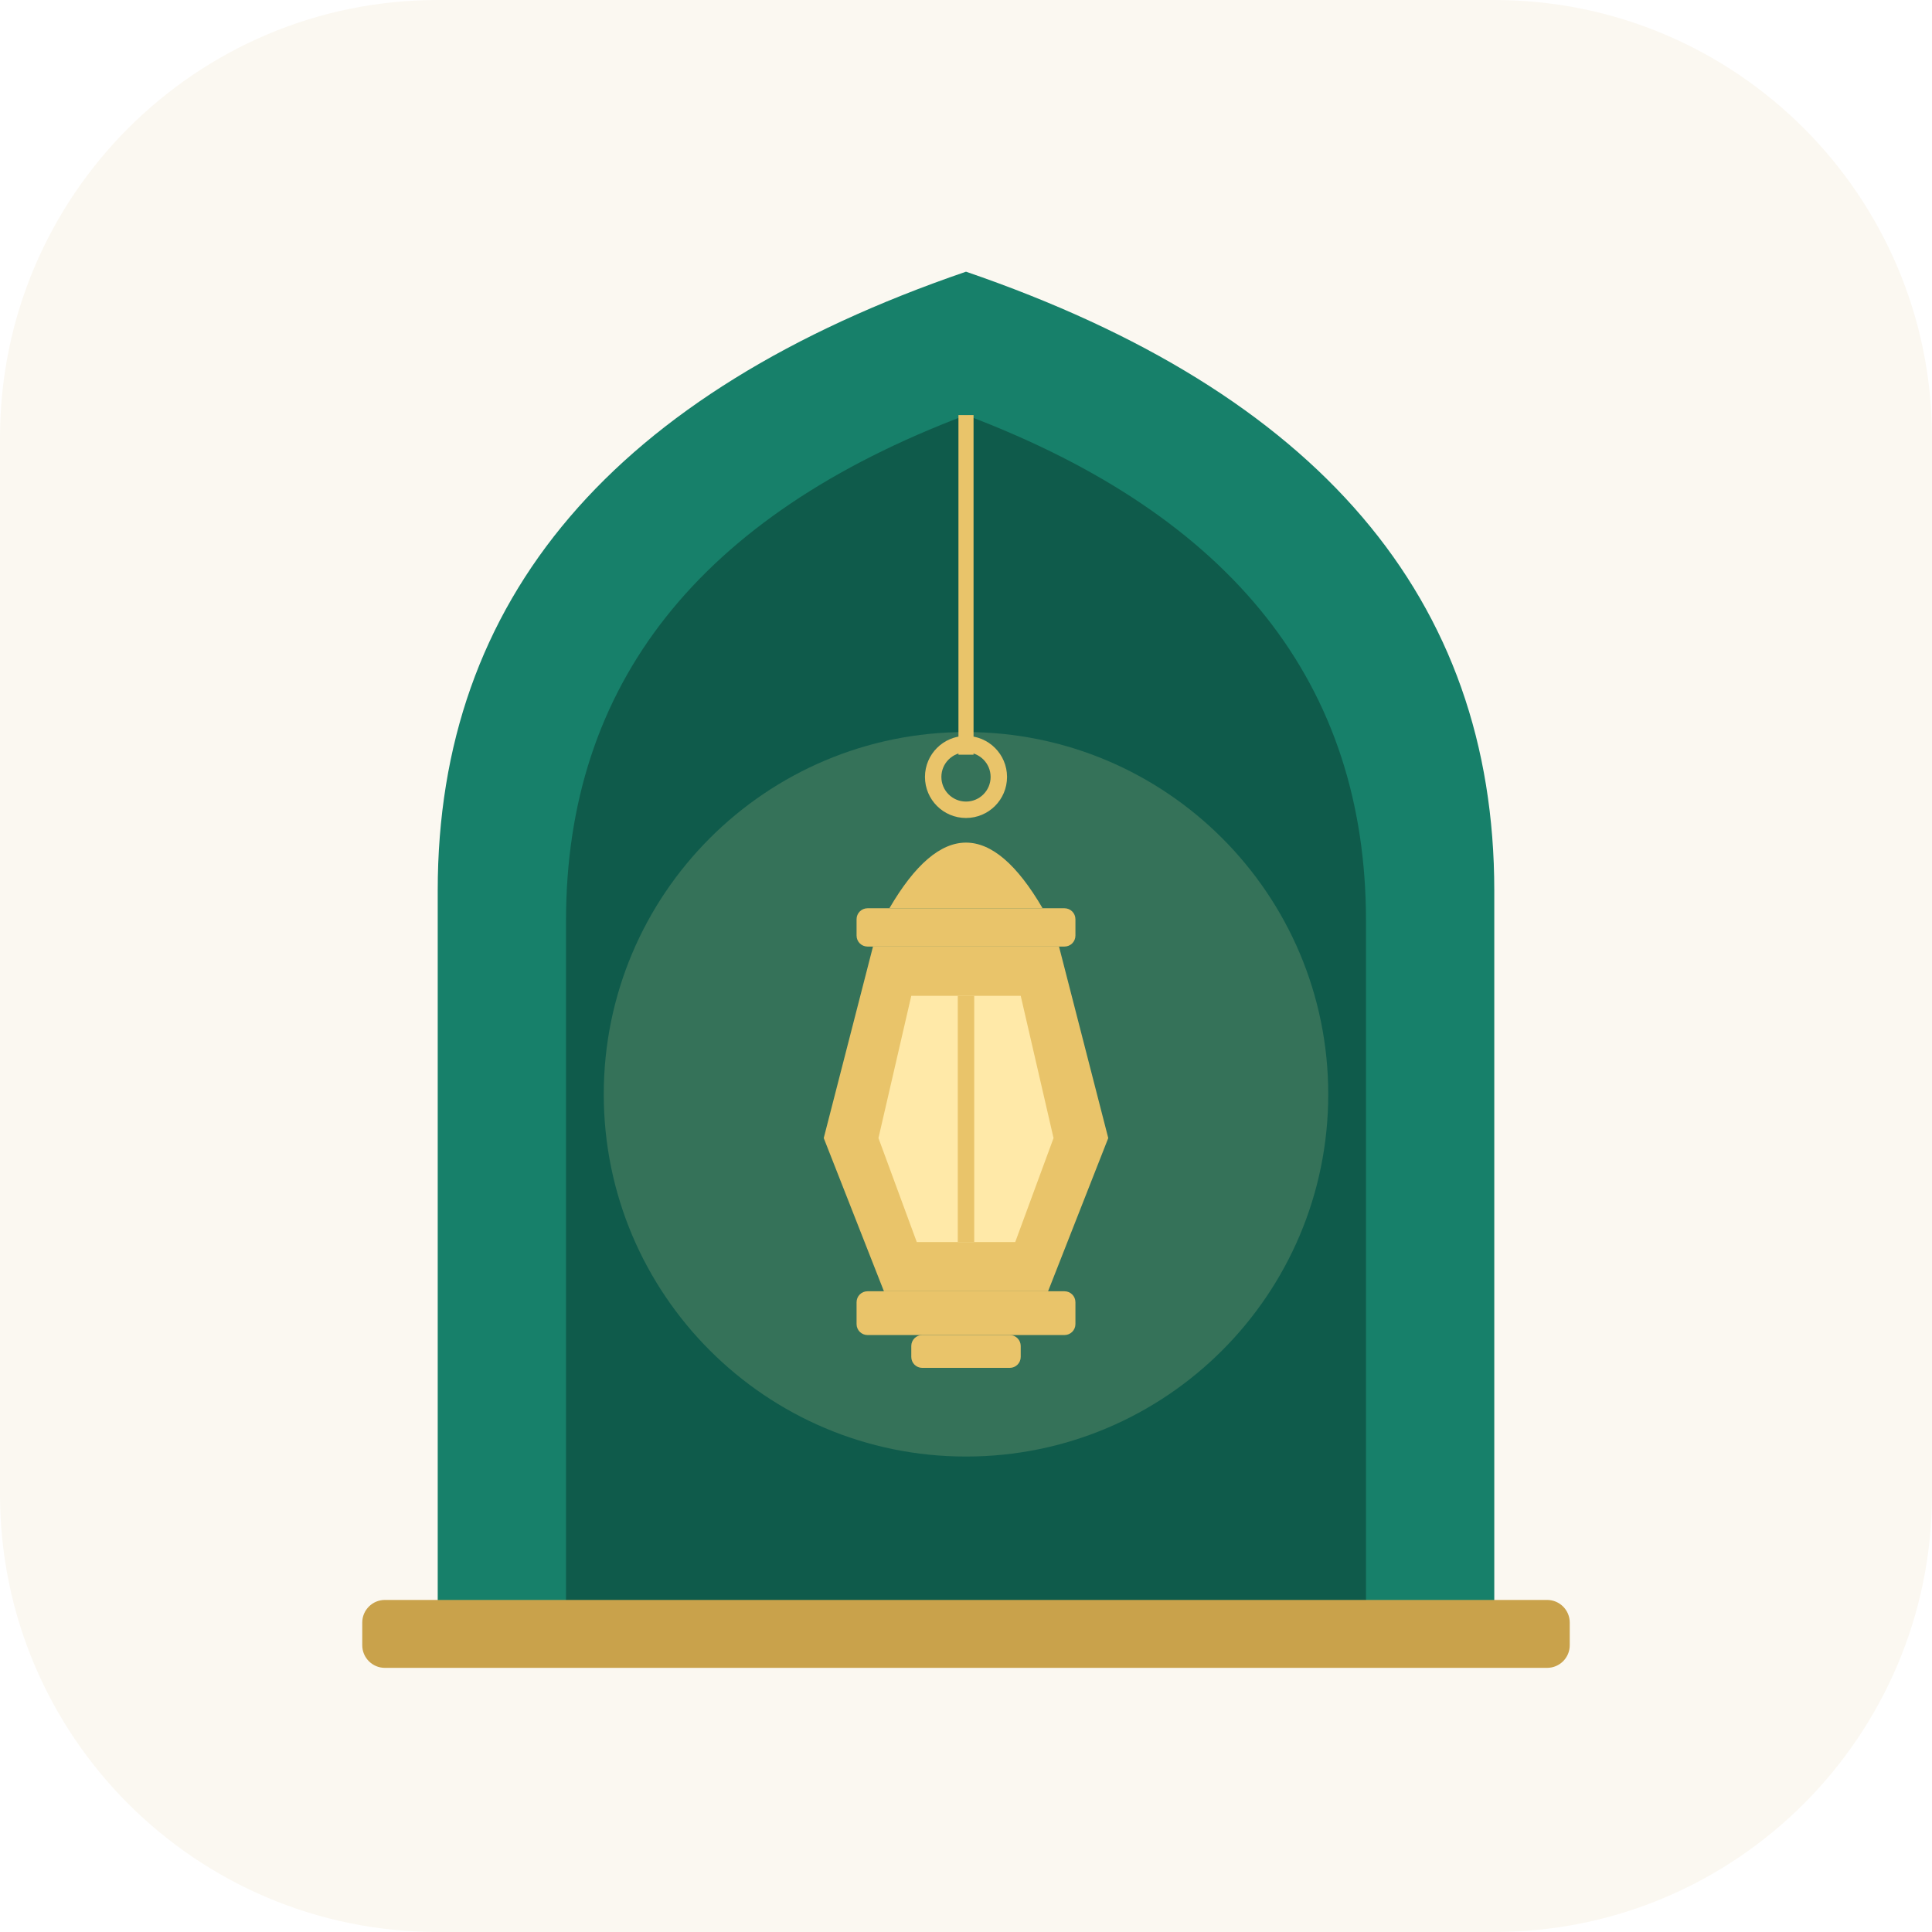
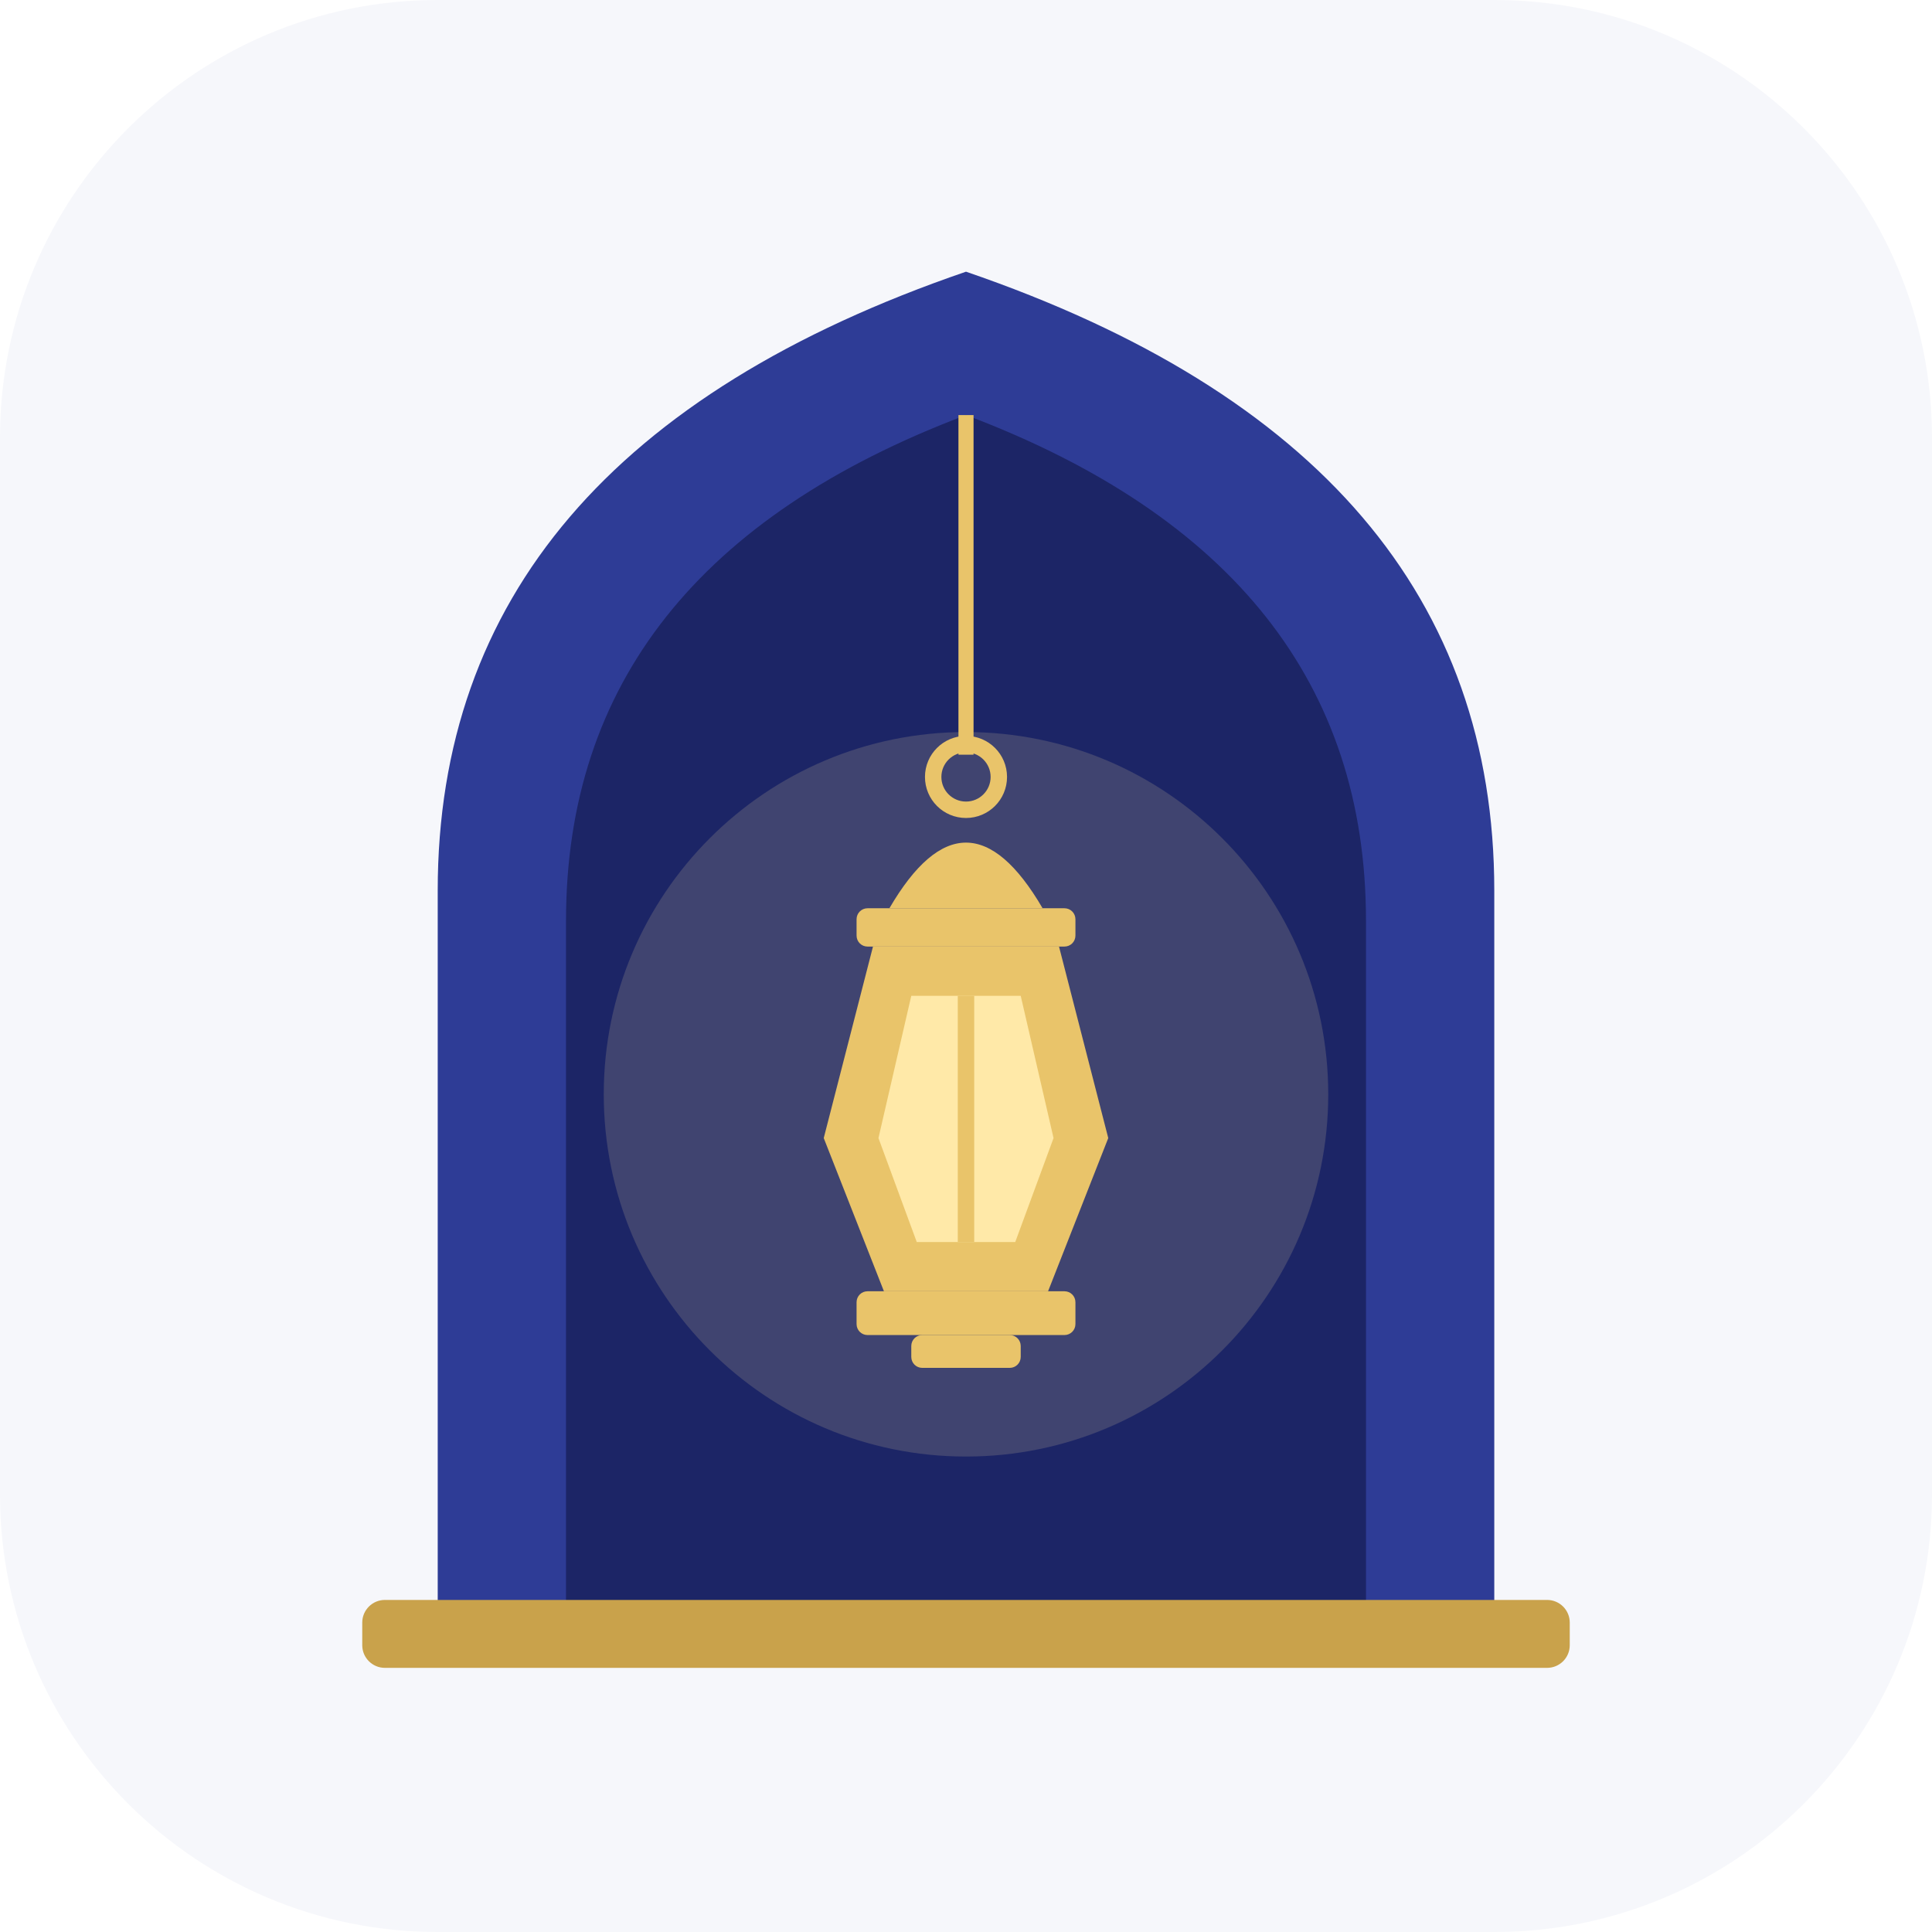
<svg xmlns="http://www.w3.org/2000/svg" viewBox="0 0 512 512">
-   <rect width="512" height="512" rx="116" fill="#FBF8F1" />
-   <path d="M116 432V236Q116 120 256 72Q396 120 396 236V432Z" fill="#17806A" />
-   <path d="M150 432V244Q150 150 256 110Q362 150 362 244V432Z" fill="#0F5B4B" />
+   <rect width="512" height="512" rx="116" fill="#F6F7FB" />
+   <path d="M116 432V236Q116 120 256 72Q396 120 396 236V432Z" fill="#2E3C96" />
+   <path d="M150 432V244Q150 150 256 110Q362 150 362 244V432Z" fill="#1C2566" />
  <circle cx="256" cy="290" r="96" fill="#FFE9A8" opacity=".16" />
  <rect x="254" y="110" width="4" height="90" fill="#E9C46A" />
  <circle cx="256.0" cy="205.9" r="8.7" fill="none" stroke="#E9C46A" stroke-width="4.35" />
  <path d="M235.7 240.7Q256.0 205.9 276.3 240.7Z" fill="#E9C46A" />
  <rect x="227.0" y="240.7" width="58.0" height="10.15" rx="2.9" fill="#E9C46A" />
  <path d="M231.35 250.85L218.3 301.6L234.25 342.2H277.75L293.7 301.6L280.65 250.85Z" fill="#E9C46A" />
  <path d="M241.5 263.9L232.8 301.6L242.95 329.15H269.05L279.2 301.6L270.5 263.9Z" fill="#FFE9A8" />
  <rect x="253.825" y="263.9" width="4.35" height="65.25" fill="#E9C46A" />
  <rect x="227.0" y="342.2" width="58.0" height="11.6" rx="2.9" fill="#E9C46A" />
  <rect x="241.5" y="353.8" width="29.0" height="8.7" rx="2.9" fill="#E9C46A" />
  <rect x="96" y="424" width="320" height="18" rx="6" fill="#C9A24B" />
</svg>
